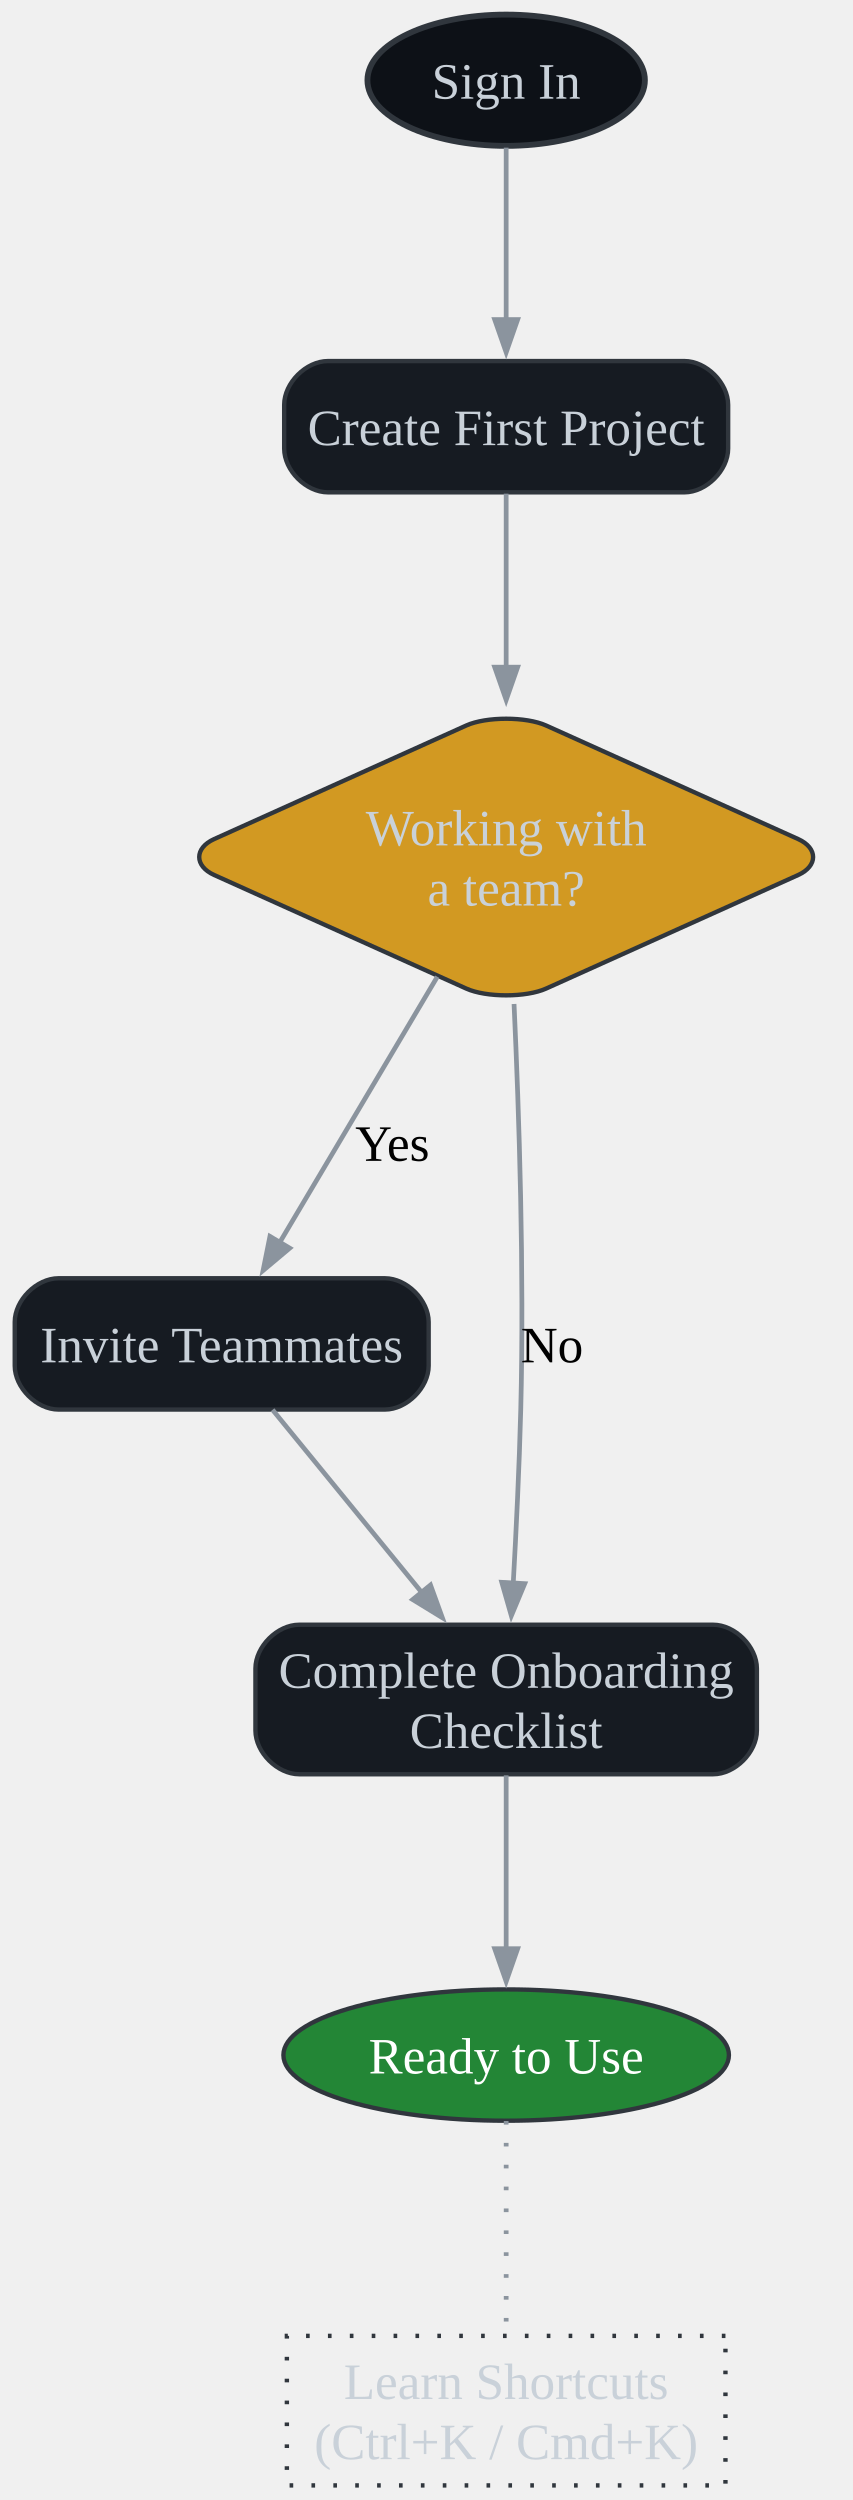
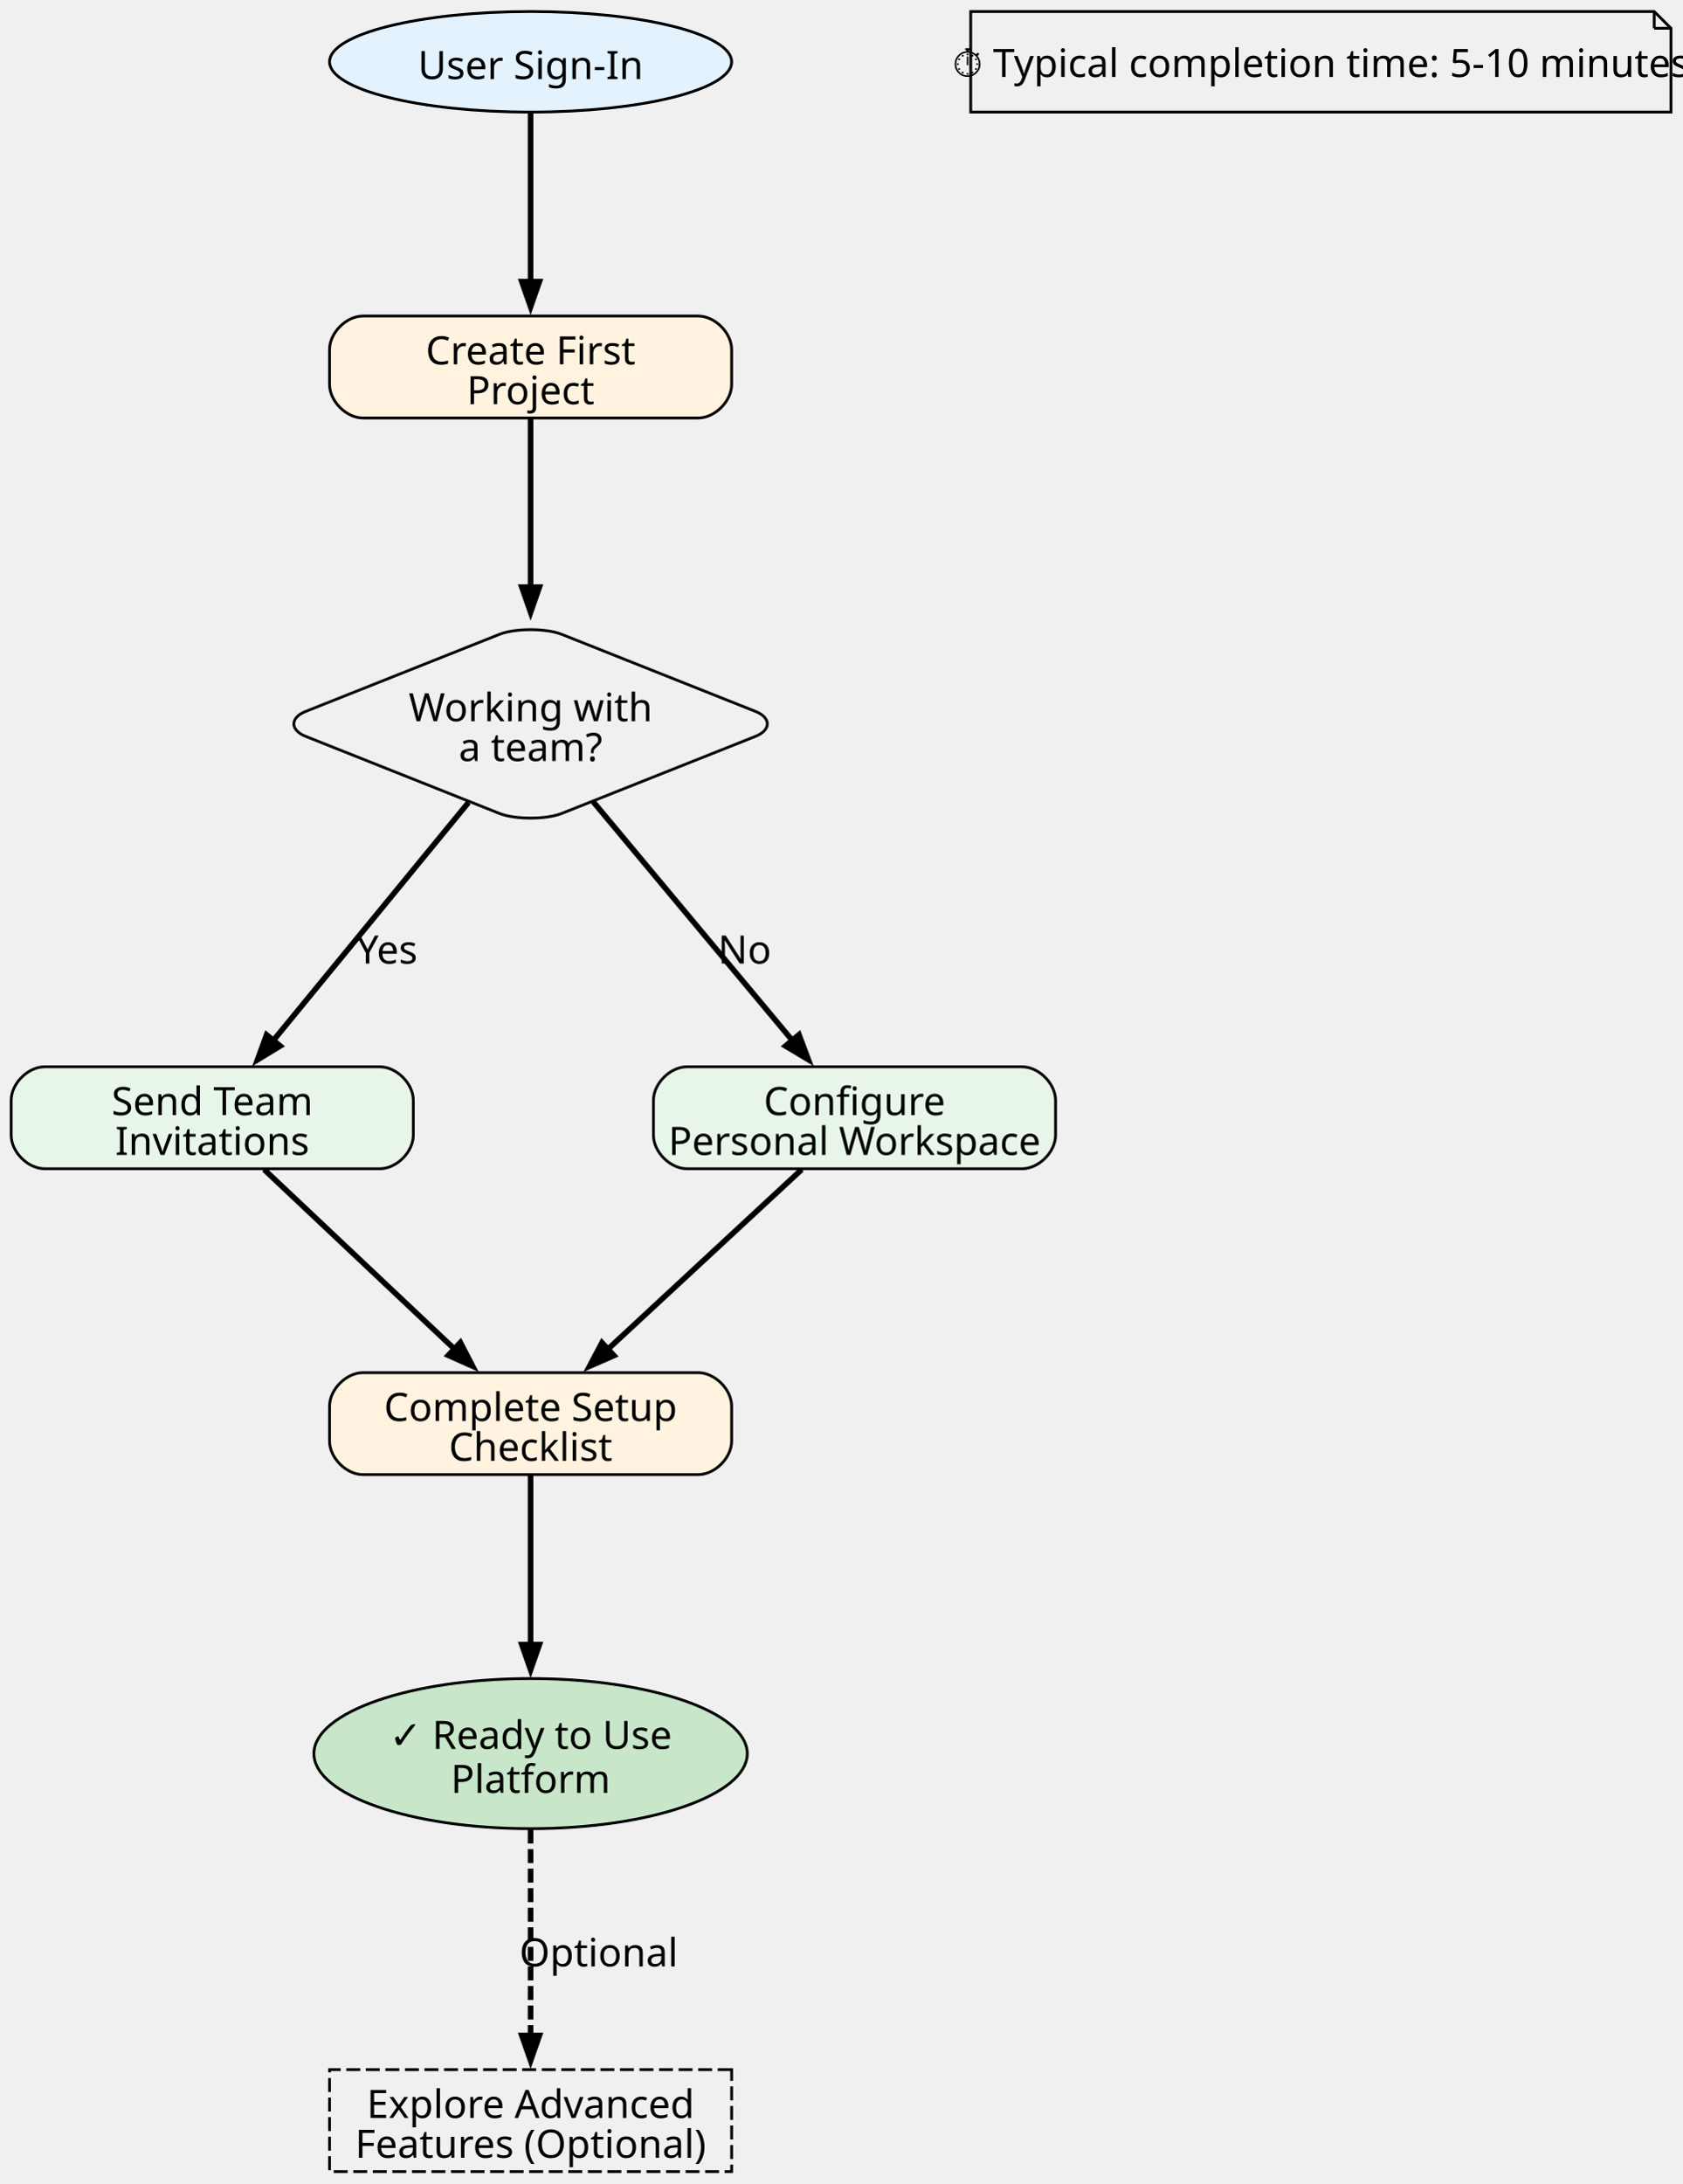
- <svg xmlns="http://www.w3.org/2000/svg" width="234pt" height="686pt" viewBox="0.00 0.00 233.75 685.50">
-   <g id="graph0" class="graph" transform="scale(1 1) rotate(0) translate(4 681.5)">
+ <svg xmlns="http://www.w3.org/2000/svg" width="602pt" height="781pt" viewBox="0.00 0.00 602.38 781.24">
+   <g id="graph0" class="graph" transform="scale(1 1) rotate(0) translate(4 777.24)">
    <g id="node1" class="node">
-       <ellipse fill="#0d1117" stroke="#30363d" stroke-width="1.6" cx="134.75" cy="-659.5" rx="38.04" ry="18" />
-       <text text-anchor="middle" x="134.75" y="-654.45" font-family="Times New Roman,serif" font-size="14.00" fill="#c9d1d9">Sign In</text>
+       <ellipse fill="#e3f2fd" stroke="black" cx="186" cy="-755.24" rx="72" ry="18" />
+       <text text-anchor="middle" x="186" y="-749.07" font-family="Calibri" font-size="14.00">User Sign-In</text>
    </g>
    <g id="node2" class="node">
-       <path fill="#161b22" stroke="#30363d" stroke-width="1.2" d="M183.62,-582.5C183.62,-582.5 85.88,-582.5 85.88,-582.5 79.88,-582.5 73.88,-576.5 73.88,-570.5 73.88,-570.5 73.88,-558.5 73.88,-558.5 73.88,-552.5 79.88,-546.5 85.88,-546.5 85.88,-546.5 183.62,-546.5 183.62,-546.5 189.62,-546.5 195.62,-552.5 195.62,-558.5 195.62,-558.5 195.62,-570.5 195.62,-570.5 195.62,-576.5 189.62,-582.5 183.62,-582.5" />
-       <text text-anchor="middle" x="134.75" y="-559.45" font-family="Times New Roman,serif" font-size="14.00" fill="#c9d1d9">Create First Project</text>
+       <path fill="#fff3e0" stroke="black" d="M246,-664.24C246,-664.24 126,-664.24 126,-664.24 120,-664.24 114,-658.24 114,-652.24 114,-652.24 114,-639.74 114,-639.74 114,-633.74 120,-627.74 126,-627.74 126,-627.74 246,-627.74 246,-627.74 252,-627.74 258,-633.74 258,-639.74 258,-639.74 258,-652.24 258,-652.24 258,-658.24 252,-664.24 246,-664.24" />
+       <text text-anchor="middle" x="186" y="-646.94" font-family="Calibri" font-size="14.00">Create First</text>
+       <text text-anchor="middle" x="186" y="-632.69" font-family="Calibri" font-size="14.00">Project</text>
    </g>
    <g id="edge1" class="edge">
-       <path fill="none" stroke="#8b949e" stroke-width="1.3" d="M134.75,-641.01C134.75,-627.63 134.75,-608.91 134.75,-593.46" />
-       <polygon fill="#8b949e" stroke="#8b949e" stroke-width="1.3" points="137.9,-593.88 134.75,-584.88 131.6,-593.88 137.9,-593.88" />
+       <path fill="none" stroke="black" stroke-width="2" d="M186,-737.01C186,-720.69 186,-695.85 186,-676.4" />
+       <polygon fill="black" stroke="black" stroke-width="2" points="189.15,-676.56 186,-667.56 182.85,-676.56 189.15,-676.56" />
+     </g>
+     <g id="node3" class="node">
+       <path fill="#f0f0f0" stroke="black" d="M174.85,-550.3C174.85,-550.3 105.4,-522.68 105.4,-522.68 99.83,-520.46 99.83,-516.02 105.4,-513.8 105.4,-513.8 174.85,-486.18 174.85,-486.18 180.42,-483.96 191.58,-483.96 197.15,-486.18 197.15,-486.18 266.6,-513.8 266.6,-513.8 272.17,-516.02 272.17,-520.46 266.6,-522.68 266.6,-522.68 197.15,-550.3 197.15,-550.3 191.58,-552.52 180.42,-552.52 174.85,-550.3" />
+       <text text-anchor="middle" x="186" y="-519.19" font-family="Calibri" font-size="14.00">Working with</text>
+       <text text-anchor="middle" x="186" y="-504.94" font-family="Calibri" font-size="14.00">a team?</text>
+     </g>
+     <g id="edge2" class="edge">
+       <path fill="none" stroke="black" stroke-width="2" d="M186,-627.51C186,-611.86 186,-588.19 186,-566.97" />
+       <polygon fill="black" stroke="black" stroke-width="2" points="189.15,-567.2 186,-558.2 182.85,-567.2 189.15,-567.2" />
+     </g>
+     <g id="node4" class="node">
+       <path fill="#e8f5e9" stroke="black" d="M132,-395.49C132,-395.49 12,-395.49 12,-395.49 6,-395.49 0,-389.49 0,-383.49 0,-383.49 0,-370.99 0,-370.99 0,-364.99 6,-358.99 12,-358.99 12,-358.99 132,-358.99 132,-358.99 138,-358.99 144,-364.99 144,-370.99 144,-370.99 144,-383.49 144,-383.49 144,-389.49 138,-395.49 132,-395.49" />
+       <text text-anchor="middle" x="72" y="-378.19" font-family="Calibri" font-size="14.00">Send Team</text>
+       <text text-anchor="middle" x="72" y="-363.94" font-family="Calibri" font-size="14.00">Invitations</text>
+     </g>
+     <g id="edge3" class="edge">
+       <path fill="none" stroke="black" stroke-width="2" d="M163.75,-490.11C143.5,-465.42 113.79,-429.19 93.71,-404.71" />
+       <polygon fill="black" stroke="black" stroke-width="2" points="96.33,-402.94 88.19,-397.98 91.46,-406.93 96.33,-402.94" />
+       <text text-anchor="middle" x="134.58" y="-432.44" font-family="Calibri" font-size="14.00">Yes</text>
+     </g>
+     <g id="node5" class="node">
+       <path fill="#e8f5e9" stroke="black" d="M362,-395.49C362,-395.49 242,-395.49 242,-395.49 236,-395.49 230,-389.49 230,-383.49 230,-383.49 230,-370.99 230,-370.99 230,-364.99 236,-358.99 242,-358.99 242,-358.99 362,-358.99 362,-358.99 368,-358.99 374,-364.99 374,-370.99 374,-370.99 374,-383.49 374,-383.49 374,-389.49 368,-395.49 362,-395.49" />
+       <text text-anchor="middle" x="302" y="-378.19" font-family="Calibri" font-size="14.00">Configure</text>
+       <text text-anchor="middle" x="302" y="-363.94" font-family="Calibri" font-size="14.00">Personal Workspace</text>
+     </g>
+     <g id="edge4" class="edge">
+       <path fill="none" stroke="black" stroke-width="2" d="M208.37,-490.44C228.94,-465.79 259.28,-429.43 279.8,-404.84" />
+       <polygon fill="black" stroke="black" stroke-width="2" points="282.12,-406.97 285.47,-398.05 277.29,-402.94 282.12,-406.97" />
+       <text text-anchor="middle" x="262.64" y="-432.44" font-family="Calibri" font-size="14.00">No</text>
    </g>
    <g id="node6" class="node">
-       <path fill="#d29922" stroke="#30363d" stroke-width="1.2" d="M123.81,-482.57C123.81,-482.57 54.69,-451.43 54.69,-451.43 49.22,-448.96 49.22,-444.04 54.69,-441.57 54.69,-441.57 123.81,-410.43 123.81,-410.43 129.28,-407.96 140.22,-407.96 145.69,-410.43 145.69,-410.43 214.81,-441.57 214.81,-441.57 220.28,-444.04 220.28,-448.96 214.81,-451.43 214.81,-451.43 145.69,-482.57 145.69,-482.57 140.22,-485.04 129.28,-485.04 123.81,-482.57" />
-       <text text-anchor="middle" x="134.75" y="-449.7" font-family="Times New Roman,serif" font-size="14.00" fill="#c9d1d9">Working with</text>
-       <text text-anchor="middle" x="134.75" y="-433.2" font-family="Times New Roman,serif" font-size="14.00" fill="#c9d1d9">a team?</text>
-     </g>
-     <g id="edge2" class="edge">
-       <path fill="none" stroke="#8b949e" stroke-width="1.3" d="M134.75,-546.13C134.75,-533.36 134.75,-515.31 134.75,-498.13" />
-       <polygon fill="#8b949e" stroke="#8b949e" stroke-width="1.3" points="137.9,-498.57 134.75,-489.57 131.6,-498.57 137.9,-498.57" />
-     </g>
-     <g id="node3" class="node">
-       <path fill="#161b22" stroke="#30363d" stroke-width="1.2" d="M101.5,-331C101.5,-331 12,-331 12,-331 6,-331 0,-325 0,-319 0,-319 0,-307 0,-307 0,-301 6,-295 12,-295 12,-295 101.5,-295 101.5,-295 107.5,-295 113.5,-301 113.5,-307 113.5,-307 113.5,-319 113.5,-319 113.5,-325 107.5,-331 101.5,-331" />
-       <text text-anchor="middle" x="56.75" y="-307.95" font-family="Times New Roman,serif" font-size="14.00" fill="#c9d1d9">Invite Teammates</text>
-     </g>
-     <g id="node4" class="node">
-       <path fill="#161b22" stroke="#30363d" stroke-width="1.2" d="M191.5,-236C191.5,-236 78,-236 78,-236 72,-236 66,-230 66,-224 66,-224 66,-207 66,-207 66,-201 72,-195 78,-195 78,-195 191.5,-195 191.5,-195 197.5,-195 203.5,-201 203.5,-207 203.5,-207 203.5,-224 203.5,-224 203.5,-230 197.5,-236 191.5,-236" />
-       <text text-anchor="middle" x="134.75" y="-218.7" font-family="Times New Roman,serif" font-size="14.00" fill="#c9d1d9">Complete Onboarding</text>
-       <text text-anchor="middle" x="134.75" y="-202.2" font-family="Times New Roman,serif" font-size="14.00" fill="#c9d1d9">Checklist</text>
+       <path fill="#fff3e0" stroke="black" d="M246,-285.99C246,-285.99 126,-285.99 126,-285.99 120,-285.99 114,-279.99 114,-273.99 114,-273.99 114,-261.49 114,-261.49 114,-255.49 120,-249.49 126,-249.49 126,-249.49 246,-249.49 246,-249.49 252,-249.49 258,-255.49 258,-261.49 258,-261.49 258,-273.99 258,-273.99 258,-279.99 252,-285.99 246,-285.99" />
+       <text text-anchor="middle" x="186" y="-268.69" font-family="Calibri" font-size="14.00">Complete Setup</text>
+       <text text-anchor="middle" x="186" y="-254.44" font-family="Calibri" font-size="14.00">Checklist</text>
    </g>
    <g id="edge5" class="edge">
-       <path fill="none" stroke="#8b949e" stroke-width="1.3" d="M70.69,-294.93C82.11,-280.95 98.5,-260.88 111.84,-244.55" />
-       <polygon fill="#8b949e" stroke="#8b949e" stroke-width="1.3" points="114,-246.89 117.25,-237.92 109.12,-242.9 114,-246.89" />
-     </g>
-     <g id="node5" class="node">
-       <ellipse fill="#238636" stroke="#30363d" stroke-width="1.2" cx="134.75" cy="-118" rx="61.08" ry="18" />
-       <text text-anchor="middle" x="134.75" y="-112.95" font-family="Times New Roman,serif" font-size="14.00" fill="#ffffff">Ready to Use</text>
+       <path fill="none" stroke="black" stroke-width="2" d="M90.57,-358.73C109.12,-341.24 137.83,-314.16 158.92,-294.28" />
+       <polygon fill="black" stroke="black" stroke-width="2" points="160.85,-296.79 165.24,-288.32 156.53,-292.2 160.85,-296.79" />
    </g>
    <g id="edge6" class="edge">
-       <path fill="none" stroke="#8b949e" stroke-width="1.3" d="M134.75,-194.71C134.75,-180.95 134.75,-162.42 134.75,-147.13" />
-       <polygon fill="#8b949e" stroke="#8b949e" stroke-width="1.3" points="137.9,-147.17 134.75,-138.17 131.6,-147.17 137.9,-147.17" />
+       <path fill="none" stroke="black" stroke-width="2" d="M283.1,-358.73C264.23,-341.24 235.01,-314.16 213.56,-294.28" />
+       <polygon fill="black" stroke="black" stroke-width="2" points="215.85,-292.11 207.11,-288.3 211.57,-296.73 215.85,-292.11" />
    </g>
    <g id="node7" class="node">
-       <polygon fill="none" stroke="#30363d" stroke-width="1.2" stroke-dasharray="1,5" points="194.88,-41 74.62,-41 74.62,0 194.88,0 194.88,-41" />
-       <text text-anchor="middle" x="134.75" y="-23.7" font-family="Times New Roman,serif" font-size="14.00" fill="#c9d1d9">Learn Shortcuts</text>
-       <text text-anchor="middle" x="134.75" y="-7.2" font-family="Times New Roman,serif" font-size="14.00" fill="#c9d1d9">(Ctrl+K / Cmd+K)</text>
+       <ellipse fill="#c8e6c9" stroke="black" cx="186" cy="-149.62" rx="77.6" ry="26.87" />
+       <text text-anchor="middle" x="186" y="-151.32" font-family="Calibri" font-size="14.00">✓ Ready to Use</text>
+       <text text-anchor="middle" x="186" y="-135.57" font-family="Calibri" font-size="14.00">Platform</text>
    </g>
    <g id="edge7" class="edge">
-       <path fill="none" stroke="#8b949e" stroke-width="1.3" stroke-dasharray="1,5" d="M134.75,-99.93C134.75,-83.51 134.75,-58.7 134.75,-41.4" />
+       <path fill="none" stroke="black" stroke-width="2" d="M186,-249.1C186,-233.06 186,-208.83 186,-188.42" />
+       <polygon fill="black" stroke="black" stroke-width="2" points="189.15,-188.65 186,-179.65 182.85,-188.65 189.15,-188.65" />
    </g>
-     <g id="edge3" class="edge">
-       <path fill="none" stroke="#8b949e" stroke-width="1.3" d="M115.87,-413.67C102.63,-391.36 85.15,-361.87 72.63,-340.77" />
-       <polygon fill="#8b949e" stroke="#8b949e" stroke-width="1.3" points="75.4,-339.26 68.1,-333.13 69.98,-342.48 75.4,-339.26" />
-       <text text-anchor="middle" x="103.54" y="-363.2" font-family="Times New Roman,serif" font-size="14.00">Yes</text>
+     <g id="node8" class="node">
+       <polygon fill="none" stroke="black" stroke-dasharray="5,2" points="258,-36.5 114,-36.5 114,0 258,0 258,-36.5" />
+       <text text-anchor="middle" x="186" y="-19.2" font-family="Calibri" font-size="14.00">Explore Advanced</text>
+       <text text-anchor="middle" x="186" y="-4.95" font-family="Calibri" font-size="14.00">Features (Optional)</text>
    </g>
-     <g id="edge4" class="edge">
-       <path fill="none" stroke="#8b949e" stroke-width="1.3" d="M136.91,-406.21C138.31,-375.84 139.71,-332.76 138.75,-295 138.35,-279.28 137.5,-261.82 136.69,-247.36" />
-       <polygon fill="#8b949e" stroke="#8b949e" stroke-width="1.3" points="139.84,-247.26 136.17,-238.46 133.55,-247.63 139.84,-247.26" />
-       <text text-anchor="middle" x="147.32" y="-307.95" font-family="Times New Roman,serif" font-size="14.00">No</text>
+     <g id="edge8" class="edge">
+       <path fill="none" stroke="black" stroke-width="2" stroke-dasharray="5,2" d="M186,-122.44C186,-101.09 186,-70.93 186,-48.73" />
+       <polygon fill="black" stroke="black" stroke-width="2" points="189.15,-48.73 186,-39.73 182.85,-48.73 189.15,-48.73" />
+       <text text-anchor="middle" x="210.38" y="-73.45" font-family="Calibri" font-size="14.00">Optional</text>
+     </g>
+     <g id="node9" class="node">
+       <polygon fill="#f0f0f0" stroke="black" points="588.38,-773.24 343.62,-773.24 343.62,-737.24 594.38,-737.24 594.38,-767.24 588.38,-773.24" />
+       <polyline fill="none" stroke="black" points="588.38,-773.24 588.38,-767.24" />
+       <polyline fill="none" stroke="black" points="594.38,-767.24 588.38,-767.24" />
+       <text text-anchor="middle" x="469" y="-749.82" font-family="Calibri" font-size="14.00">⏱ Typical completion time: 5-10 minutes</text>
    </g>
  </g>
</svg>
